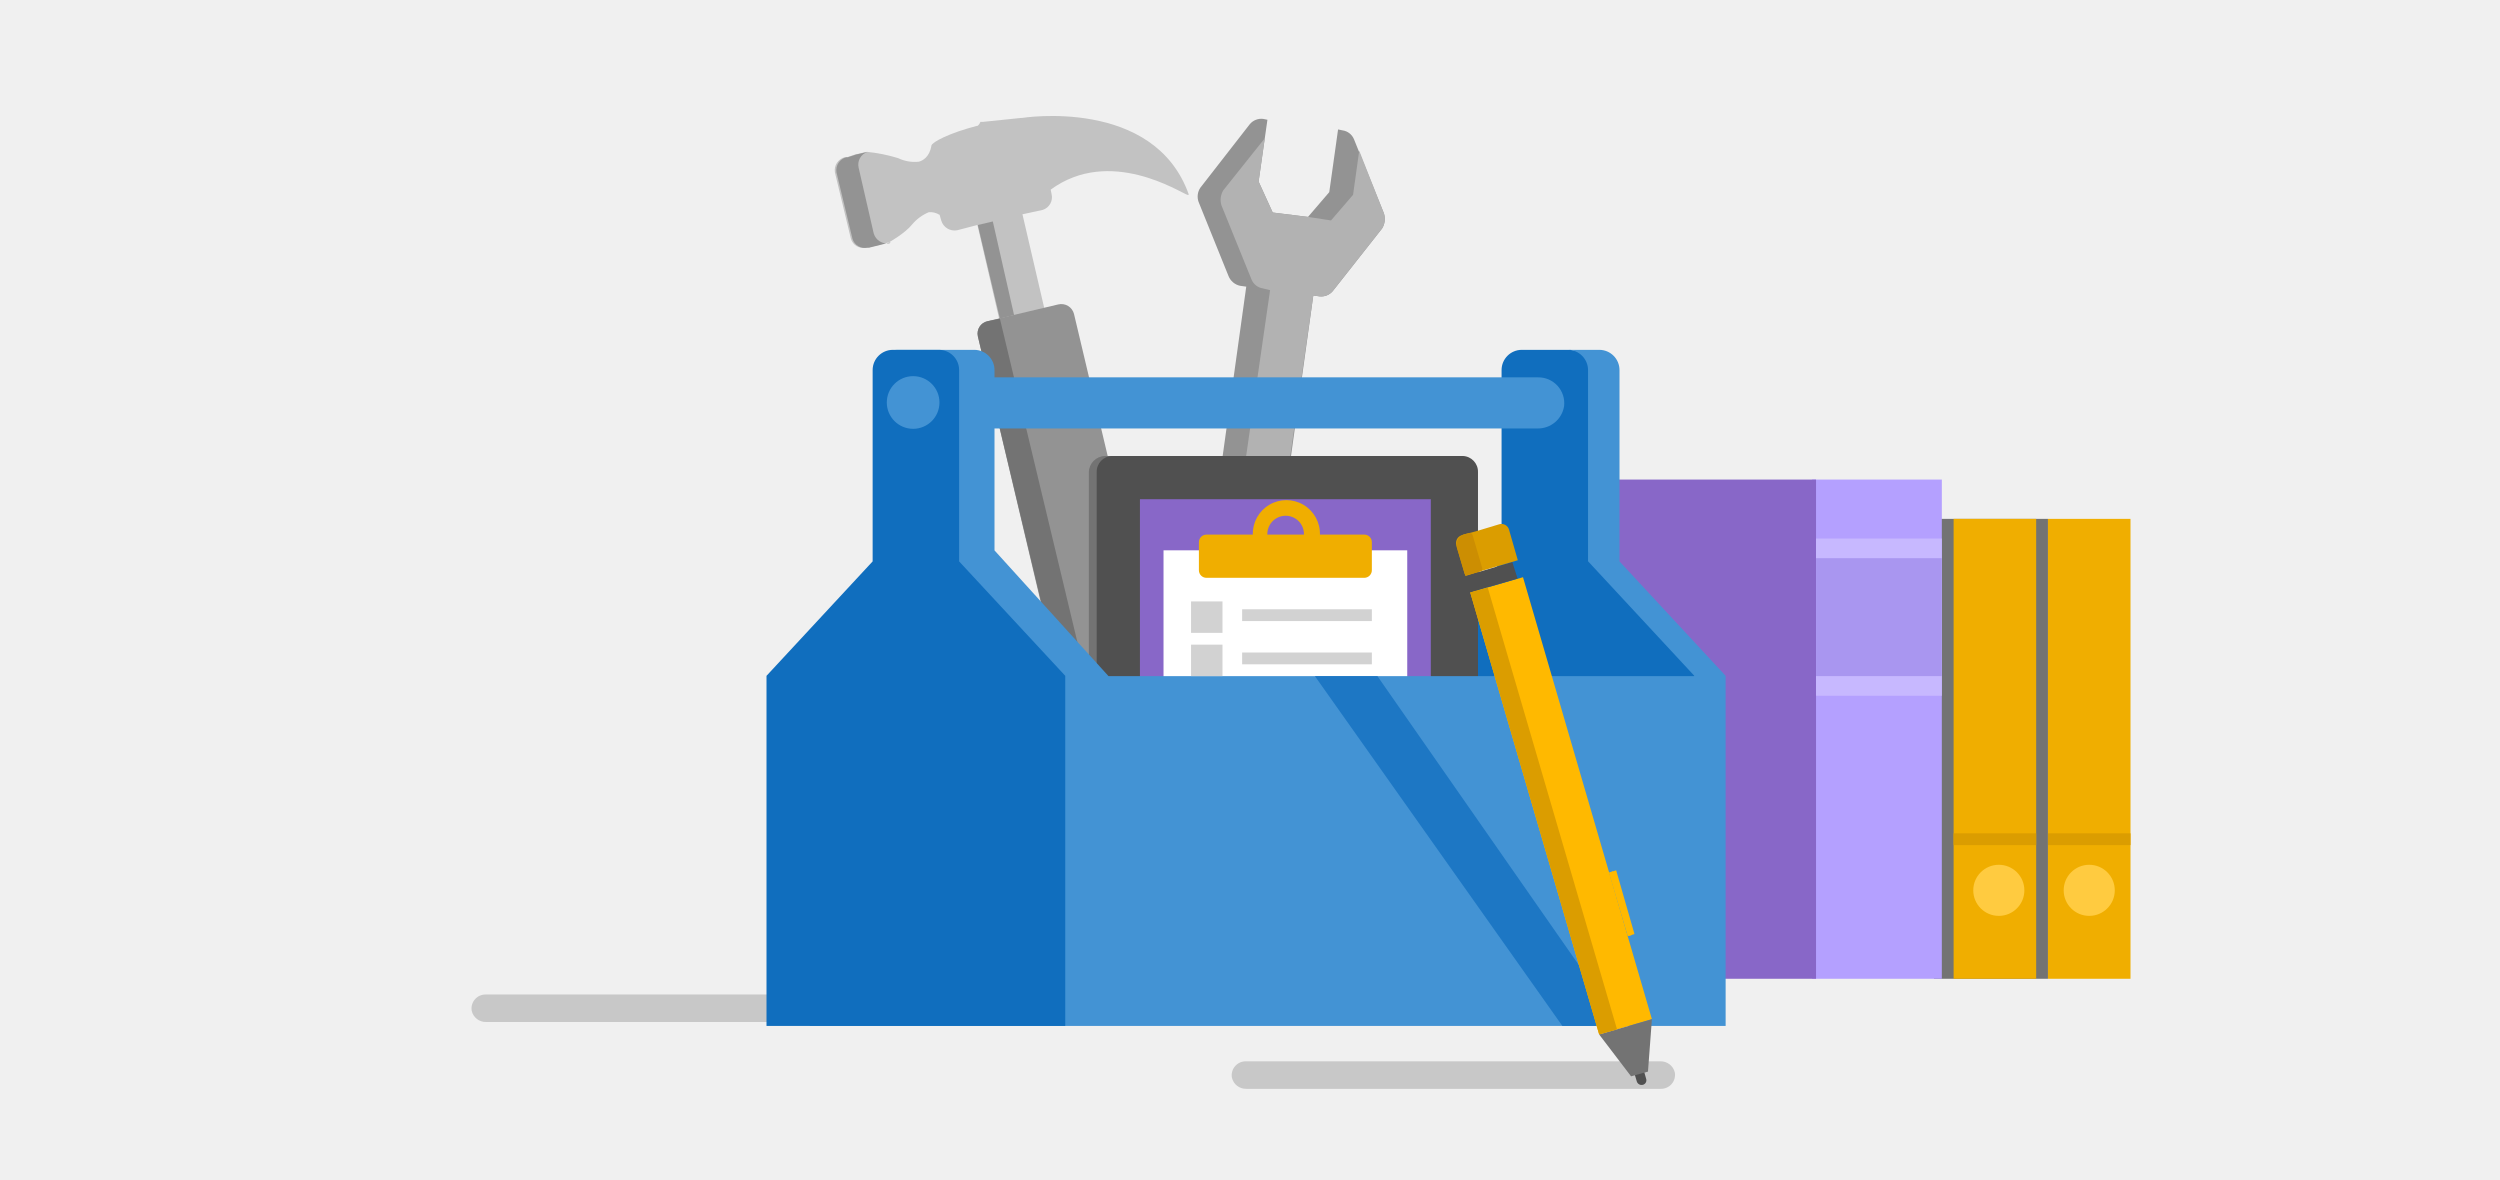
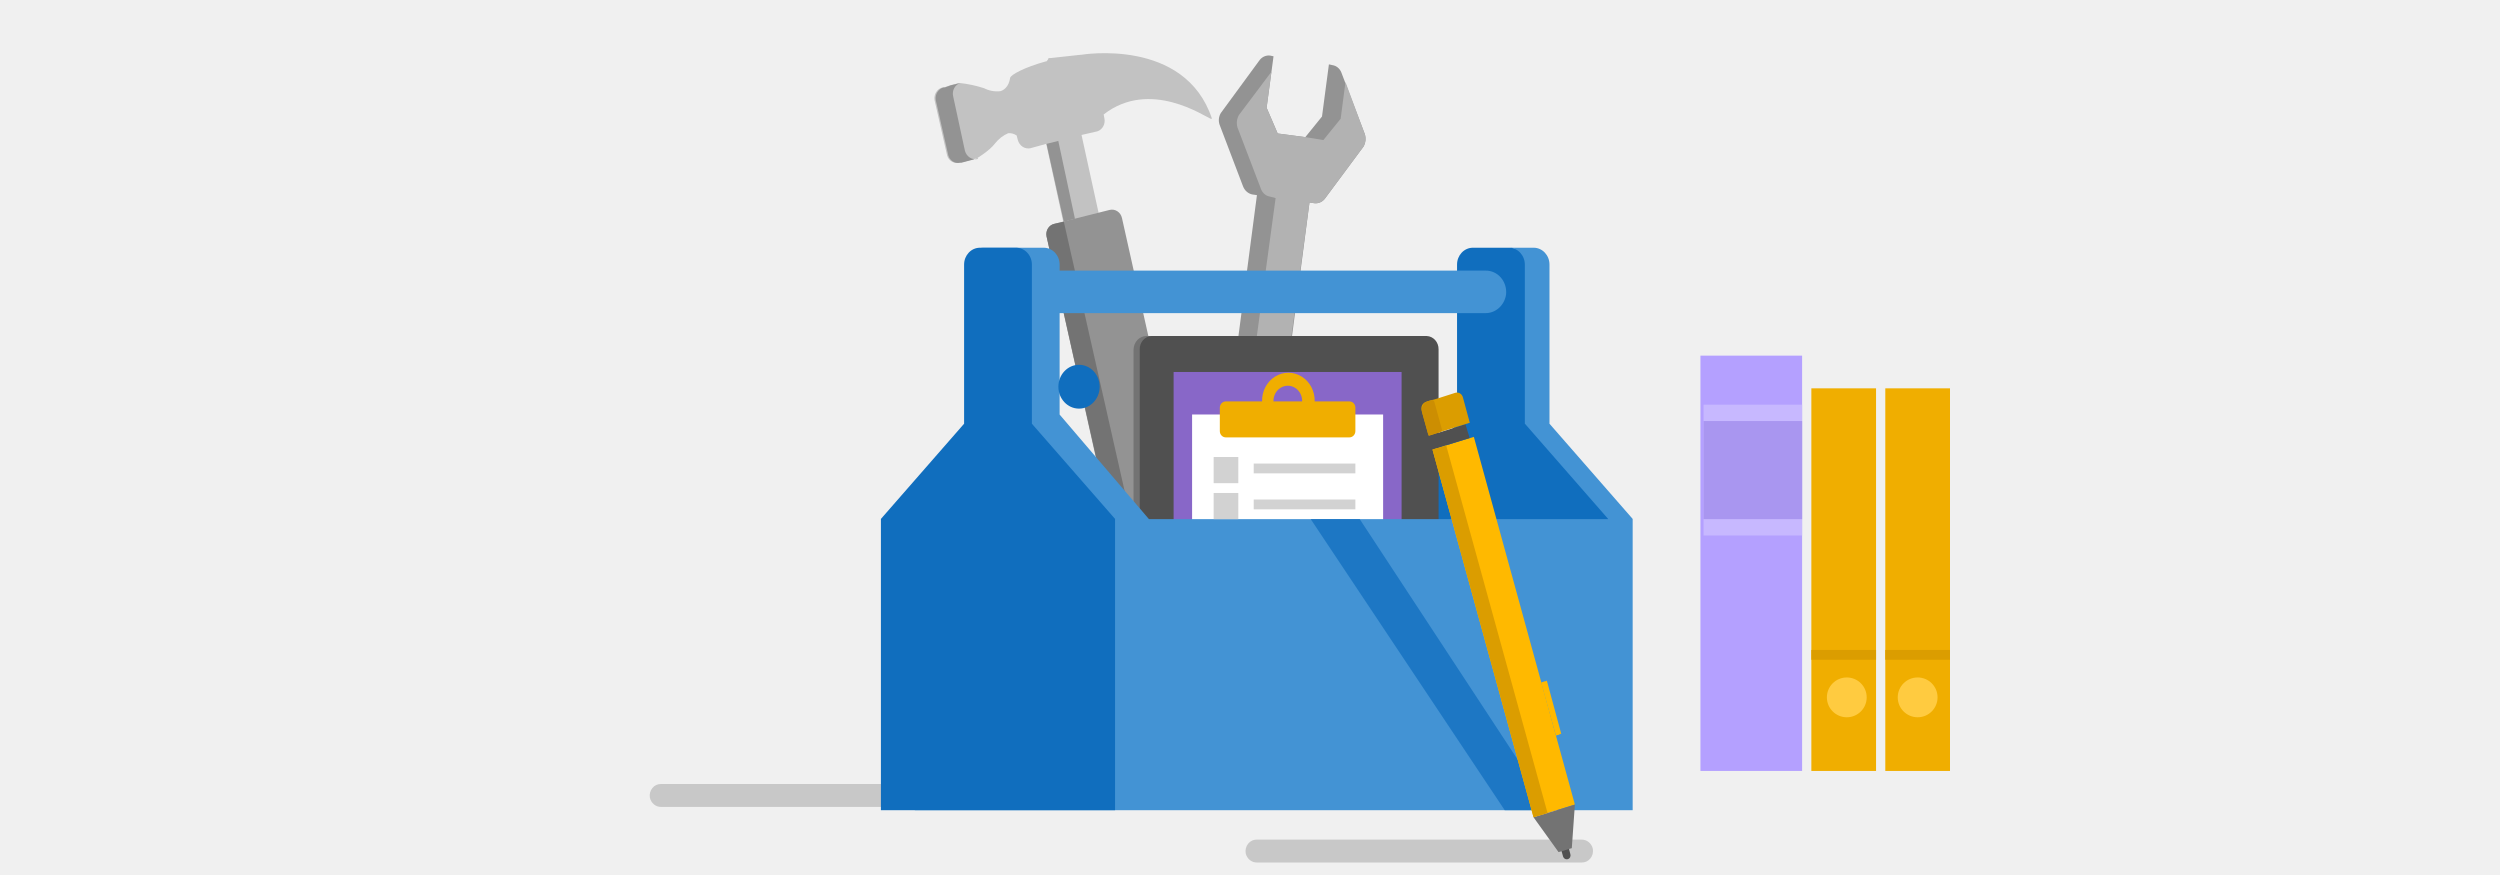
- <svg xmlns="http://www.w3.org/2000/svg" viewBox="0 0 636 300">
-   <path d="M317,270H422.4a3.679,3.679,0,0,1,3.684,2.874A3.556,3.556,0,0,1,422.47,277H317.061a3.674,3.674,0,0,1-3.673-2.864A3.557,3.557,0,0,1,317,270" fill="#c8c8c8" />
-   <rect x="492" y="132" width="29" height="117" transform="translate(1013 381) rotate(180)" fill="#737373" />
-   <rect x="461" y="122" width="33" height="127" fill="#b4a0ff" />
-   <rect x="403" y="122" width="59" height="127" transform="translate(865 371) rotate(-180)" fill="#8867c8" />
-   <rect x="462" y="137" width="32" height="40" fill="#c7b8ff" />
-   <rect x="462" y="142" width="32" height="30" fill="#a996f0" />
-   <rect x="497" y="132" width="21" height="117" fill="#f0ae00" />
-   <rect x="497" y="212" width="21" height="3" fill="#db9d00" />
-   <circle cx="508.5" cy="226.5" r="6.5" fill="#ffcb40" />
-   <rect x="521" y="132" width="21" height="117" fill="#f0ae00" />
-   <rect x="521" y="212" width="21" height="3" fill="#db9d00" />
-   <circle cx="531.5" cy="226.5" r="6.5" fill="#ffcb40" />
-   <path d="M352.072,54.284,344.442,35.4a3.7,3.7,0,0,0-2.918-2.24l-1.118-.231-2.242,15.952-5.41,6.3-8.976-1.115-3.586-7.874,2.242-15.728-1.126-.223a3.834,3.834,0,0,0-3.357,1.347L305.365,47.759a4.037,4.037,0,0,0-.448,3.607l7.621,18.87a4.1,4.1,0,0,0,2.919,2.468l1.588.22L301.976,181.11l17.077,2.485L334.107,75.174l1.566.22a3.859,3.859,0,0,0,3.387-1.345L351.622,58.1a4.612,4.612,0,0,0,.45-3.816" fill="#939393" />
-   <path d="M352.072,54.284l-6.287-15.951-1.564,11.224-5.609,6.521-5.858-.9-8.976-1.115-3.586-7.874,2.242-15.728-.67,4.71-10.57,13.26a4.68,4.68,0,0,0-.447,3.83L318.4,71.133a3.7,3.7,0,0,0,2.909,2.24l1.8.448L307.379,182.8l11.019,1.586L334.107,75.174l1.566.22a3.859,3.859,0,0,0,3.387-1.345L351.622,58.1a4.612,4.612,0,0,0,.45-3.816" fill="#b2b2b2" />
-   <path d="M124,253H350.018a3.679,3.679,0,0,1,3.684,2.874,3.556,3.556,0,0,1-3.61,4.126H123.668A3.673,3.673,0,0,1,120,257.136,3.556,3.556,0,0,1,123.6,253" fill="#c8c8c8" />
-   <path d="M408,142.731l-.213-48.591c0-2.839-5.89-5.14-8.734-5.14H387.146A5.146,5.146,0,0,0,382,94.146v48.645l-27,29.1V254h76.051l3.347-82.2Z" fill="#106ebe" />
-   <path d="M302.447,49.537C293.679,24.6,260,30,260,30h-.22L250.1,31h-.668a2.621,2.621,0,0,1-.676,1h-.153c-7.079,1.824-11.42,4.117-11.652,5.028-.458,2.972-2.3,3.885-3.219,4.11a9.731,9.731,0,0,1-5.255-.913,40.762,40.762,0,0,0-7.991-1.6l-2.973.691L215.457,40h-.571a3.431,3.431,0,0,0-2.492,3.843l4.073,16.9A3.267,3.267,0,0,0,220.3,63h.449l5.405-1.35S230.2,59.4,232,57.15a11.113,11.113,0,0,1,4.3-3.172,4.408,4.408,0,0,1,2.7.668v-.125l.448,1.576a3.537,3.537,0,0,0,4.045,2.485l5.159-1.346,14.377,62,11.445-2.921-14.362-61.8L265.27,53.4a3.384,3.384,0,0,0,2.249-4.033l-.225-1.125c15.053-11.011,32.8.676,34.818,1.345" fill="#c2c2c2" />
-   <path d="M294.8,170.824a3.35,3.35,0,0,1-2.462,4.06l-17.972,4.262a3.356,3.356,0,0,1-4.045-2.463L248.758,85.528a3.226,3.226,0,0,1,2.469-3.816L269.2,77.451a3.332,3.332,0,0,1,4.036,2.46Z" fill="#939393" />
-   <path d="M254.367,81.036l-3.14.677a3.226,3.226,0,0,0-2.469,3.815l21.327,89.506a3.353,3.353,0,0,0,4.045,2.463l3.137-.9Z" fill="#737373" />
-   <path d="M222.276,59.4l-3.829-16.688a3.407,3.407,0,0,1,2.25-4.071l-2.928.677L215.741,40h-.452a3.431,3.431,0,0,0-2.493,3.842l4.072,16.91A3.263,3.263,0,0,0,220.7,63h.452l5.406-1.348-.228.229a3.553,3.553,0,0,1-4.051-2.48" fill="#939393" />
-   <polygon points="252.572 56.34 248.757 57.237 254.366 81.038 257.976 80.138 252.572 56.34" fill="#939393" />
-   <path d="M281.06,248a4.072,4.072,0,0,1-4.06-4.06V120.091A4.209,4.209,0,0,1,281.079,116h89.086A4.168,4.168,0,0,1,374,120.091V244.144A3.959,3.959,0,0,1,370.165,248Z" fill="#737373" />
-   <path d="M282.839,248A3.832,3.832,0,0,1,279,244.175V120.091A4.005,4.005,0,0,1,282.852,116h89.3A4.005,4.005,0,0,1,376,120.091V244.159A3.848,3.848,0,0,1,372.145,248Z" fill="#505050" />
-   <rect x="290" y="127" width="74" height="111" fill="#8867c8" />
-   <polygon points="367.973 183 368.196 187 370.831 187 371.494 183 367.973 183" fill="#969696" />
-   <rect x="296" y="140" width="62" height="79" fill="#fff" />
-   <path d="M347.083,136H335.789a8.54,8.54,0,1,0-17.074,0H306.92a1.935,1.935,0,0,0-1.92,2v7.078A1.923,1.923,0,0,0,306.917,147h40.155A1.94,1.94,0,0,0,349,145v-7.078A1.917,1.917,0,0,0,347.083,136Zm-24.673,0a4.66,4.66,0,1,1,9.316,0Z" fill="#f0ae00" />
-   <path d="M412,142.818V94.146A5.146,5.146,0,0,0,406.854,89h-8.036A5.164,5.164,0,0,1,404,94.146v48.645l27,29.1V172H282l-29-31.984V109H391.152a6.718,6.718,0,0,0,6.76-5.709A6.577,6.577,0,0,0,391.262,96H253V94.146A5.146,5.146,0,0,0,247.854,89h-19.52A5.334,5.334,0,0,0,223,94.334v56.461l-17,21.137V261H439V171.932Z" fill="#4393d4" />
-   <polygon points="412.452 261 350.414 172 334.507 172 397.469 261 412.452 261" fill="#1d77c4" />
-   <path d="M416.377,275.048l-1.087-3.673,2.412-.734,1.075,3.792a1.194,1.194,0,0,1-.771,1.528h0A1.28,1.28,0,0,1,416.377,275.048Z" fill="#505050" />
-   <polygon points="387.452 146.846 378.467 149.432 374.026 150.727 406.821 263.161 411.38 261.889 420.247 259.28 387.452 146.846" fill="#ffb900" />
-   <polygon points="374.201 146.09 375.427 150.28 386.072 147.18 384.727 142.979 374.201 146.09" fill="#505050" />
-   <polygon points="419.245 272.613 420.247 259.28 406.821 263.161 414.942 273.817 419.245 272.613" fill="#737373" />
-   <polygon points="374.026 150.727 406.821 263.161 411.38 261.889 378.467 149.432 374.026 150.727" fill="#db9d00" />
-   <path d="M383.911,134.805a2,2,0,0,0-2.47-1.443l-5.089,1.543c-.5.142-1.261.352-2.019.567-.622.119-1.378.33-1.883.471l-.645.237a2.066,2.066,0,0,0-1.317,2.494l2.312,7.863,4.456-1.413,8.875-2.6Z" fill="#db9d00" />
-   <path d="M377.115,144.619,374.588,136a.776.776,0,0,0-.763-.385,11.28,11.28,0,0,1-1.375.33h0a2.852,2.852,0,0,0-1.843,3.353l1.96,6.6c.164.388.485.571.759.385l3.286-.922A.648.648,0,0,0,377.115,144.619Z" fill="#cc8e02" />
-   <polygon points="414.149 238.131 409.361 222.013 411.15 221.402 415.81 237.617 414.149 238.131" fill="#ffb900" />
-   <polygon points="414.149 238.131 409.361 222.013 410.392 221.617 415.166 237.849 414.149 238.131" fill="#ffb900" />
-   <path d="M244,142.818V94.145A5.144,5.144,0,0,0,238.855,89H227.146A5.146,5.146,0,0,0,222,94.146v48.672l-27,29.113V261h76V171.931Zm-11.7-33.726a6.7,6.7,0,1,1,6.7-6.7,6.7,6.7,0,0,1-6.7,6.7" fill="#106ebe" />
-   <rect x="303" y="153" width="8" height="8" fill="#d2d2d2" />
-   <rect x="303" y="164" width="8" height="8" fill="#d2d2d2" />
-   <rect x="316" y="155" width="33" height="3" fill="#d2d2d2" />
-   <rect x="316" y="166" width="33" height="3" fill="#d2d2d2" />
+ <svg xmlns="http://www.w3.org/2000/svg" width="400" height="140">
+   <g>
+     <rect fill="none" id="canvas_background" height="142" width="402" y="-1" x="-1" />
+   </g>
+   <g>
+     <rect id="svg_2" fill="#737373" transform="rotate(180 1013,381) " height="117" width="29" y="513" x="1505" />
+     <rect id="svg_4" fill="#8867c8" transform="rotate(-180 865,371) " height="127" width="59" y="493" x="1268" />
+     <g stroke="null" id="svg_44">
+       <path stroke="null" id="svg_1" fill="#c8c8c8" d="m201.087,134.338l51.957,0a1.814,1.925 0 0 1 1.816,1.504a1.753,1.861 0 0 1 -1.782,2.159l-51.961,0a1.811,1.922 0 0 1 -1.811,-1.499a1.753,1.861 0 0 1 1.781,-2.164" />
+       <rect stroke="null" id="svg_3" fill="#b4a0ff" height="66.449" width="16.267" y="56.901" x="272.071" />
+       <rect stroke="null" id="svg_5" fill="#c7b8ff" height="20.929" width="15.774" y="64.75" x="272.564" />
+       <rect stroke="null" id="svg_6" fill="#a996f0" height="15.697" width="15.774" y="67.366" x="272.564" />
+       <rect stroke="null" id="svg_7" fill="#f0ae00" height="61.217" width="10.352" y="62.134" x="289.817" />
+       <rect stroke="null" id="svg_8" fill="#db9d00" height="1.57" width="10.352" y="103.991" x="289.817" />
+       <circle stroke="null" id="svg_9" fill="#ffcb40" r="3.185" cy="111.578" cx="295.486" />
+       <rect stroke="null" id="svg_10" fill="#f0ae00" height="61.217" width="10.352" y="62.134" x="301.648" />
+       <rect stroke="null" id="svg_11" fill="#db9d00" height="1.57" width="10.352" y="103.991" x="301.648" />
+       <circle stroke="null" id="svg_12" fill="#ffcb40" r="3.185" cy="111.578" cx="306.824" />
+       <path stroke="null" id="svg_13" fill="#939393" d="m218.375,21.471l-3.761,-9.881a1.824,1.936 0 0 0 -1.438,-1.172l-0.551,-0.121l-1.105,8.346l-2.667,3.296l-4.425,-0.583l-1.768,-4.12l1.105,-8.229l-0.555,-0.117a1.89,2.006 0 0 0 -1.655,0.705l-6.204,8.461a1.99,2.112 0 0 0 -0.221,1.887l3.757,9.873a2.021,2.145 0 0 0 1.439,1.291l0.783,0.115l-7.428,56.605l8.418,1.3l7.421,-56.728l0.772,0.115a1.902,2.019 0 0 0 1.67,-0.704l6.192,-8.345a2.273,2.413 0 0 0 0.222,-1.997" />
+       <path stroke="null" id="svg_14" fill="#b2b2b2" d="m218.375,21.471l-3.099,-8.346l-0.771,5.873l-2.765,3.412l-2.888,-0.471l-4.425,-0.583l-1.768,-4.12l1.105,-8.229l-0.33,2.464l-5.21,6.938a2.307,2.449 0 0 0 -0.22,2.004l3.773,9.874a1.824,1.936 0 0 0 1.434,1.172l0.887,0.234l-7.754,57.02l5.432,0.83l7.744,-57.142l0.772,0.115a1.902,2.019 0 0 0 1.67,-0.704l6.192,-8.345a2.273,2.413 0 0 0 0.222,-1.997" />
+       <path stroke="null" id="svg_15" fill="#c8c8c8" d="m105.948,125.443l111.415,0a1.814,1.925 0 0 1 1.816,1.504a1.753,1.861 0 0 1 -1.78,2.159l-111.615,0a1.811,1.922 0 0 1 -1.808,-1.499a1.753,1.861 0 0 1 1.775,-2.164" />
+       <path stroke="null" id="svg_16" fill="#106ebe" d="m245.945,67.748l-0.105,-25.424c0,-1.485 -2.903,-2.689 -4.305,-2.689l-5.87,0a2.537,2.693 0 0 0 -2.537,2.693l0,25.452l-13.31,15.226l0,42.961l37.489,0l1.65,-43.009l-13.013,-15.21z" />
+       <path stroke="null" id="svg_17" fill="#c2c2c2" d="m193.913,18.987c-4.322,-13.048 -20.924,-10.222 -20.924,-10.222l-0.108,0l-4.772,0.523l-0.329,0a1.292,1.371 0 0 1 -0.333,0.523l-0.075,0c-3.49,0.954 -5.629,2.154 -5.744,2.631c-0.226,1.555 -1.134,2.033 -1.587,2.15a4.797,5.091 0 0 1 -2.59,-0.478a20.094,21.328 0 0 0 -3.939,-0.837l-1.466,0.362l-1.014,0.358l-0.281,0a1.691,1.795 0 0 0 -1.228,2.011l2.008,8.842a1.61,1.709 0 0 0 1.889,1.181l0.221,0l2.664,-0.706s1.994,-1.177 2.882,-2.354a5.478,5.815 0 0 1 2.12,-1.66a2.173,2.306 0 0 1 1.331,0.35l0,-0.065l0.221,0.825a1.744,1.851 0 0 0 1.994,1.3l2.543,-0.704l7.087,32.44l5.642,-1.528l-7.08,-32.335l2.543,-0.583a1.668,1.771 0 0 0 1.109,-2.11l-0.111,-0.589c7.42,-5.761 16.169,0.354 17.163,0.704" />
+       <path stroke="null" id="svg_18" fill="#939393" d="m190.143,82.447a1.651,1.753 0 0 1 -1.214,2.124l-8.859,2.23a1.654,1.756 0 0 1 -1.994,-1.289l-10.629,-47.694a1.59,1.688 0 0 1 1.217,-1.997l8.86,-2.229a1.643,1.743 0 0 1 1.99,1.287l10.63,47.568z" />
+       <path stroke="null" id="svg_19" fill="#737373" d="m170.212,35.468l-1.548,0.354a1.59,1.688 0 0 0 -1.217,1.996l10.513,46.832a1.653,1.754 0 0 0 1.994,1.289l1.546,-0.471l-11.289,-50z" />
+       <path stroke="null" id="svg_20" fill="#939393" d="m154.393,24.148l-1.887,-8.732a1.679,1.783 0 0 1 1.109,-2.13l-1.443,0.354l-1,0.357l-0.223,0a1.691,1.795 0 0 0 -1.229,2.01l2.007,8.848a1.608,1.707 0 0 0 1.889,1.176l0.223,0l2.665,-0.705l-0.112,0.12a1.751,1.859 0 0 1 -1.997,-1.298" />
+       <polygon stroke="null" id="svg_21" fill="#939393" points="169.327,22.547 167.446,23.016 170.211,35.469 171.991,34.998 169.327,22.547 " />
+       <path stroke="null" id="svg_22" fill="#737373" d="m183.37,122.827a2.007,2.131 0 0 1 -2.001,-2.124l0,-64.801a2.075,2.202 0 0 1 2.011,-2.141l43.915,0a2.055,2.181 0 0 1 1.89,2.141l0,64.907a1.952,2.071 0 0 1 -1.89,2.018l-43.924,0z" />
+       <path stroke="null" id="svg_23" fill="#505050" d="m184.247,122.827a1.889,2.005 0 0 1 -1.892,-2.001l0,-64.923a1.974,2.096 0 0 1 1.899,-2.141l44.02,0a1.974,2.096 0 0 1 1.897,2.141l0,64.915a1.897,2.013 0 0 1 -1.9,2.01l-44.023,0z" />
+       <rect stroke="null" id="svg_24" fill="#8867c8" height="58.078" width="36.478" y="59.517" x="187.777" />
+       <polygon stroke="null" id="svg_25" fill="#969696" points="226.214,88.818 226.324,90.911 227.623,90.911 227.949,88.818 226.214,88.818 " />
+       <rect stroke="null" id="svg_26" fill="#fff" height="41.335" width="30.563" y="66.319" x="190.735" />
+       <path stroke="null" id="svg_27" fill="#f0ae00" d="m215.916,64.226l-5.567,0a4.21,4.468 0 1 0 -8.417,0l-5.814,0a0.954,1.012 0 0 0 -0.946,1.046l0,3.703a0.948,1.006 0 0 0 0.945,1.006l19.794,0a0.956,1.015 0 0 0 0.95,-1.046l0,-3.703a0.945,1.003 0 0 0 -0.945,-1.006zm-12.163,0a2.297,2.438 0 1 1 4.592,0l-4.592,0z" />
+       <path stroke="null" id="svg_28" fill="#4393d4" d="m247.917,67.794l0,-25.466a2.537,2.693 0 0 0 -2.537,-2.693l-3.961,0a2.546,2.702 0 0 1 2.554,2.693l0,25.452l13.31,15.226l0,0.057l-73.449,0l-14.296,-16.735l0,-16.228l68.102,0a3.312,3.515 0 0 0 3.332,-2.987a3.242,3.441 0 0 0 -3.278,-3.815l-68.156,0l0,-0.97a2.537,2.693 0 0 0 -2.537,-2.693l-9.622,0a2.629,2.791 0 0 0 -2.629,2.791l0,29.542l-8.38,11.059l0,46.602l114.857,0l0,-46.602l-13.31,-15.233z" />
+       <polygon stroke="null" id="svg_29" fill="#1d77c4" points="248.14,129.629 217.558,83.062 209.717,83.062 240.754,129.629 248.14,129.629 " />
+       <path stroke="null" id="svg_30" fill="#505050" d="m250.074,136.979l-0.536,-1.922l1.189,-0.384l0.53,1.984a0.589,0.625 0 0 1 -0.38,0.799l0,0a0.631,0.67 0 0 1 -0.803,-0.478z" />
+       <polygon stroke="null" id="svg_31" fill="#ffb900" points="235.816,69.901 231.387,71.254 229.197,71.932 245.364,130.76 247.611,130.094 251.982,128.729 235.816,69.901 " />
+       <polygon stroke="null" id="svg_32" fill="#505050" points="229.284,69.506 229.888,71.698 235.136,70.076 234.473,67.878 229.284,69.506 " />
+       <polygon stroke="null" id="svg_33" fill="#737373" points="251.488,135.705 251.982,128.729 245.364,130.76 249.367,136.335 251.488,135.705 " />
+       <polygon stroke="null" id="svg_34" fill="#db9d00" points="229.197,71.932 245.364,130.76 247.611,130.094 231.387,71.254 229.197,71.932 " />
+       <path stroke="null" id="svg_35" fill="#db9d00" d="m234.07,63.601a0.986,1.046 0 0 0 -1.218,-0.755l-2.509,0.807c-0.246,0.074 -0.622,0.184 -0.995,0.297c-0.307,0.062 -0.679,0.173 -0.928,0.246l-0.318,0.124a1.018,1.081 0 0 0 -0.649,1.305l1.14,4.114l2.197,-0.739l4.375,-1.36l-1.094,-4.039z" />
+       <path stroke="null" id="svg_36" fill="#cc8e02" d="m230.72,68.736l-1.246,-4.51a0.383,0.406 0 0 0 -0.376,-0.201a5.56,5.902 0 0 1 -0.678,0.173l0,0a1.406,1.492 0 0 0 -0.909,1.754l0.966,3.453c0.081,0.203 0.239,0.299 0.374,0.201l1.62,-0.482a0.319,0.339 0 0 0 0.248,-0.388z" />
+       <polygon stroke="null" id="svg_37" fill="#ffb900" points="248.976,117.664 246.616,109.23 247.498,108.911 249.795,117.395 248.976,117.664 " />
+       <polygon stroke="null" id="svg_38" fill="#ffb900" points="248.976,117.664 246.616,109.23 247.124,109.023 249.477,117.516 248.976,117.664 " />
+       <path stroke="null" id="svg_39" fill="#106ebe" d="m165.101,67.794l0,-25.467a2.536,2.691 0 0 0 -2.536,-2.692l-5.772,0a2.537,2.693 0 0 0 -2.537,2.693l0,25.466l-13.31,15.233l0,46.603l37.464,0l0,-46.603l-13.31,-15.233zm7.542,-2.414a3.303,3.506 0 1 1 3.303,-3.506a3.303,3.506 0 0 1 -3.303,3.506" />
+       <rect stroke="null" id="svg_40" fill="#d2d2d2" height="4.186" width="3.944" y="73.121" x="194.185" />
+       <rect stroke="null" id="svg_41" fill="#d2d2d2" height="4.186" width="3.944" y="78.877" x="194.185" />
+       <rect stroke="null" id="svg_42" fill="#d2d2d2" height="1.57" width="16.267" y="74.168" x="200.594" />
+       <rect stroke="null" id="svg_43" fill="#d2d2d2" height="1.57" width="16.267" y="79.923" x="200.594" />
+     </g>
+   </g>
</svg>
